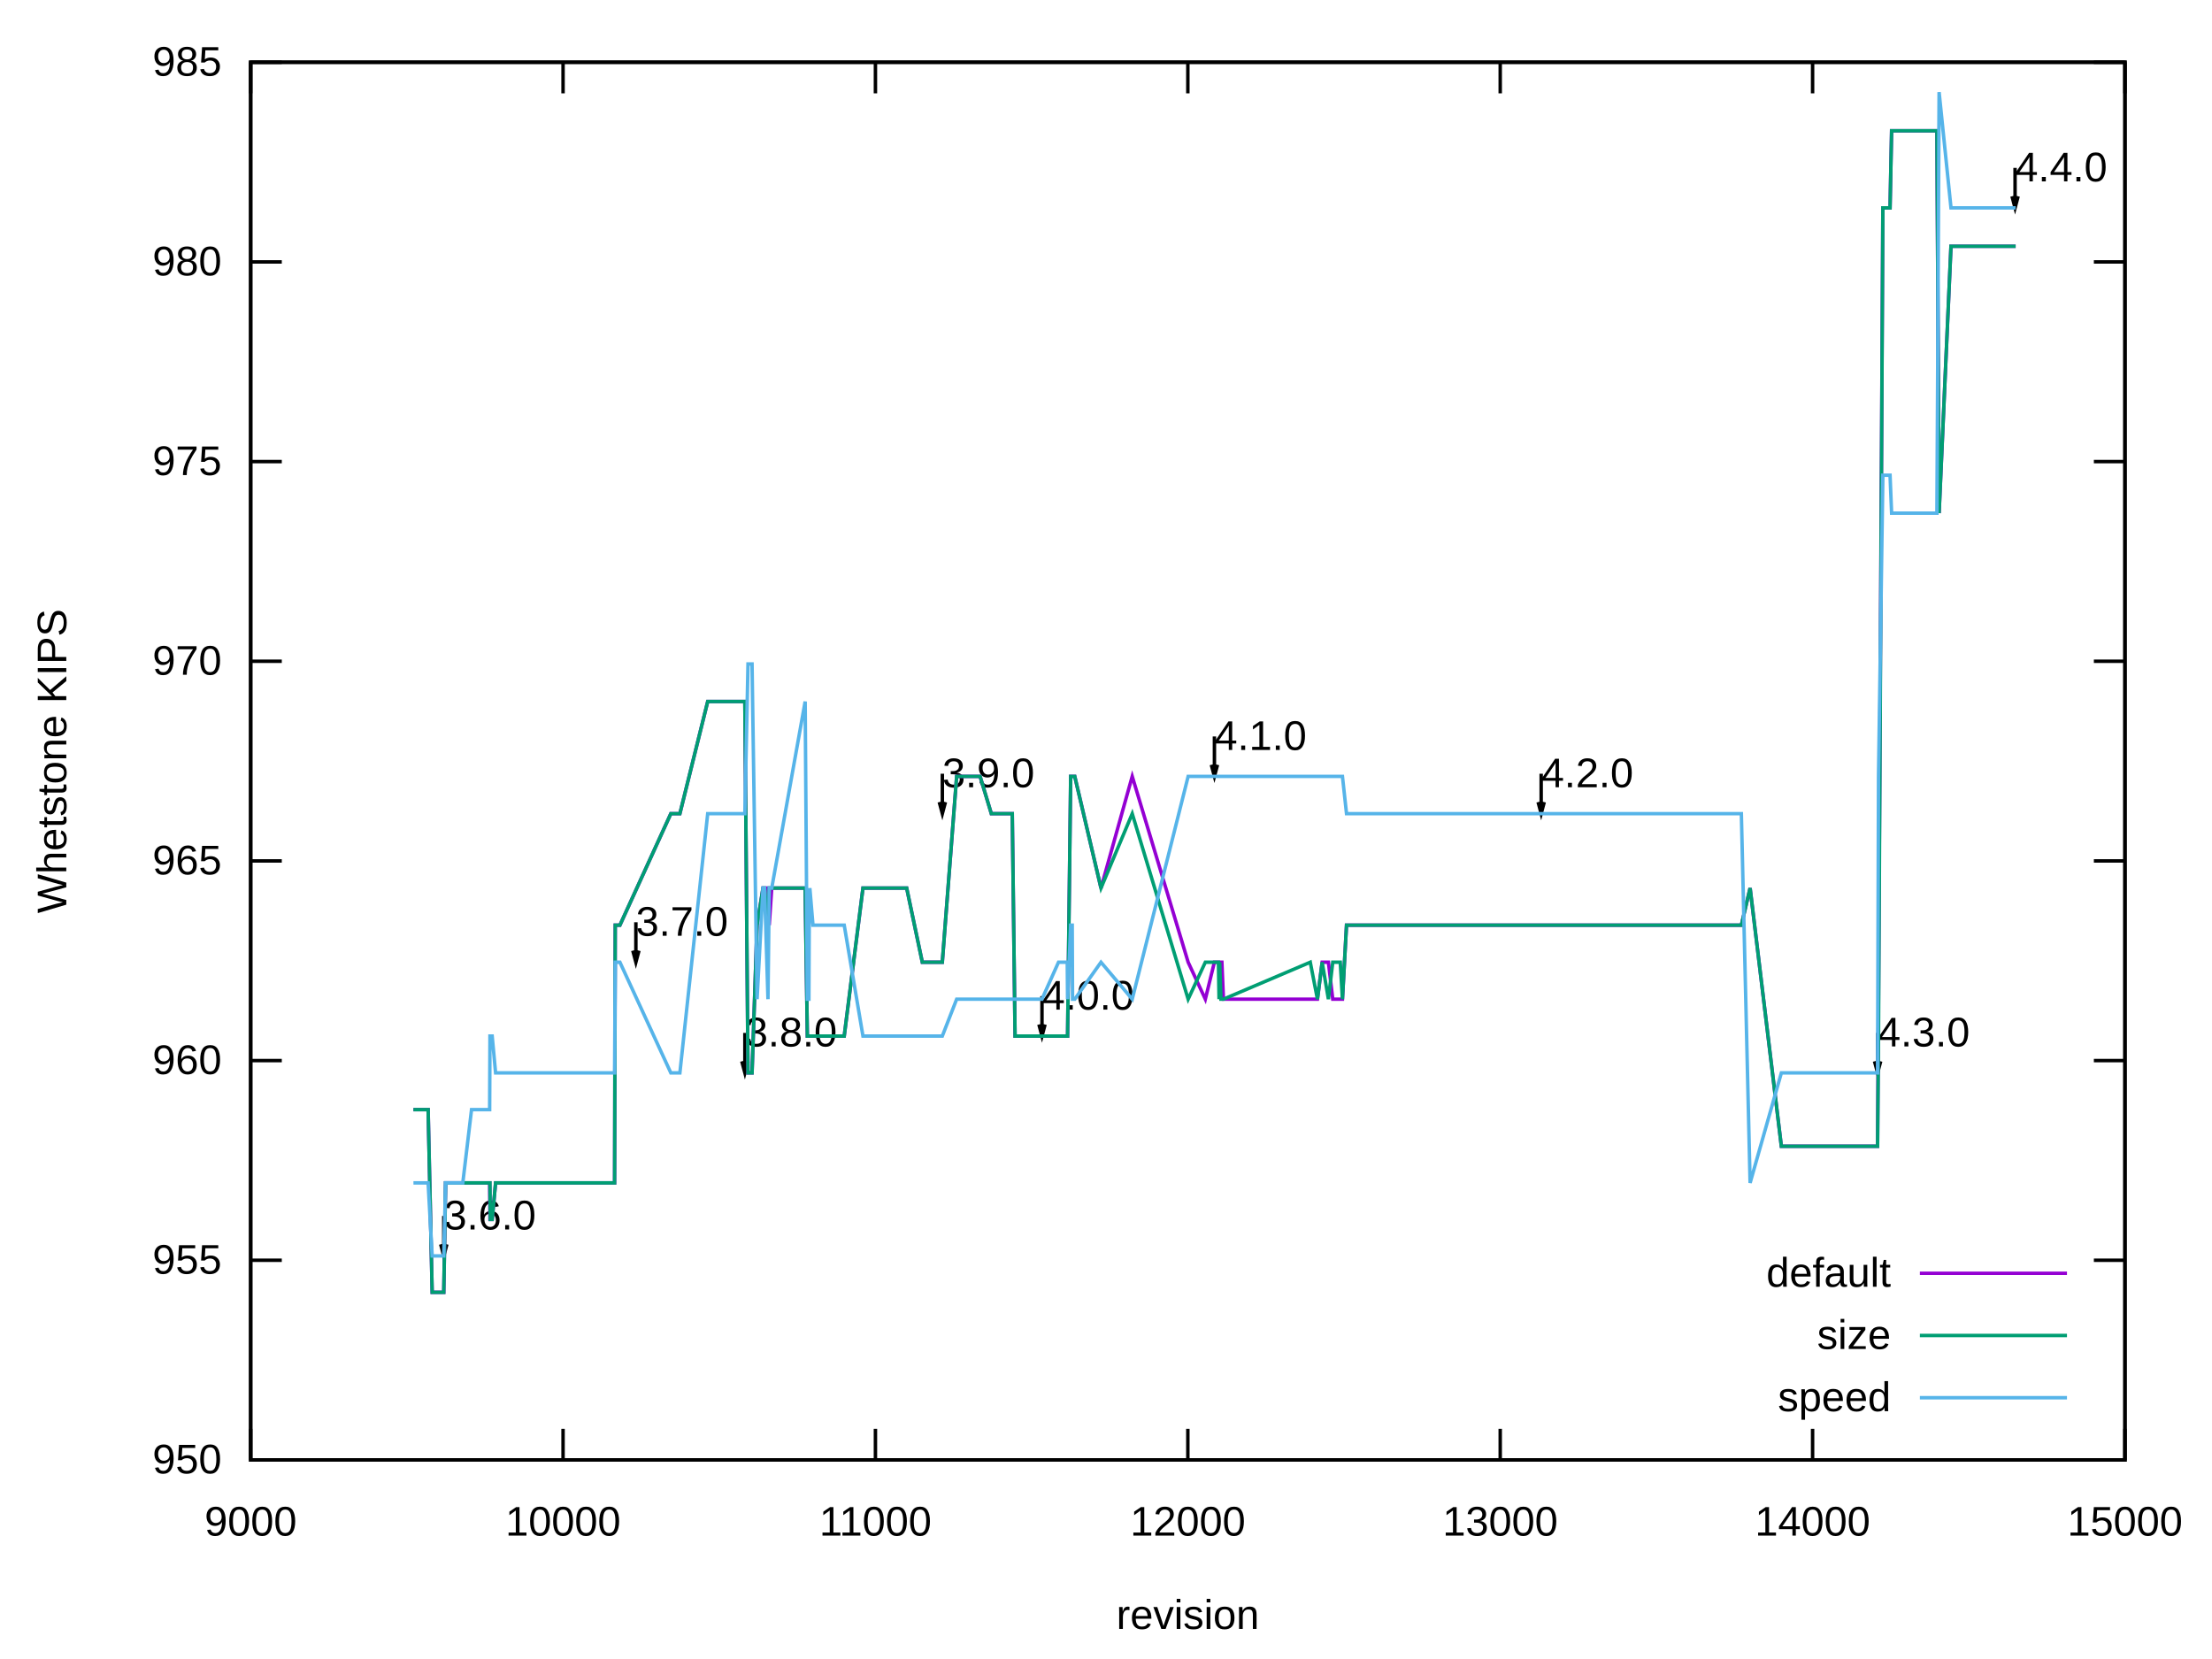
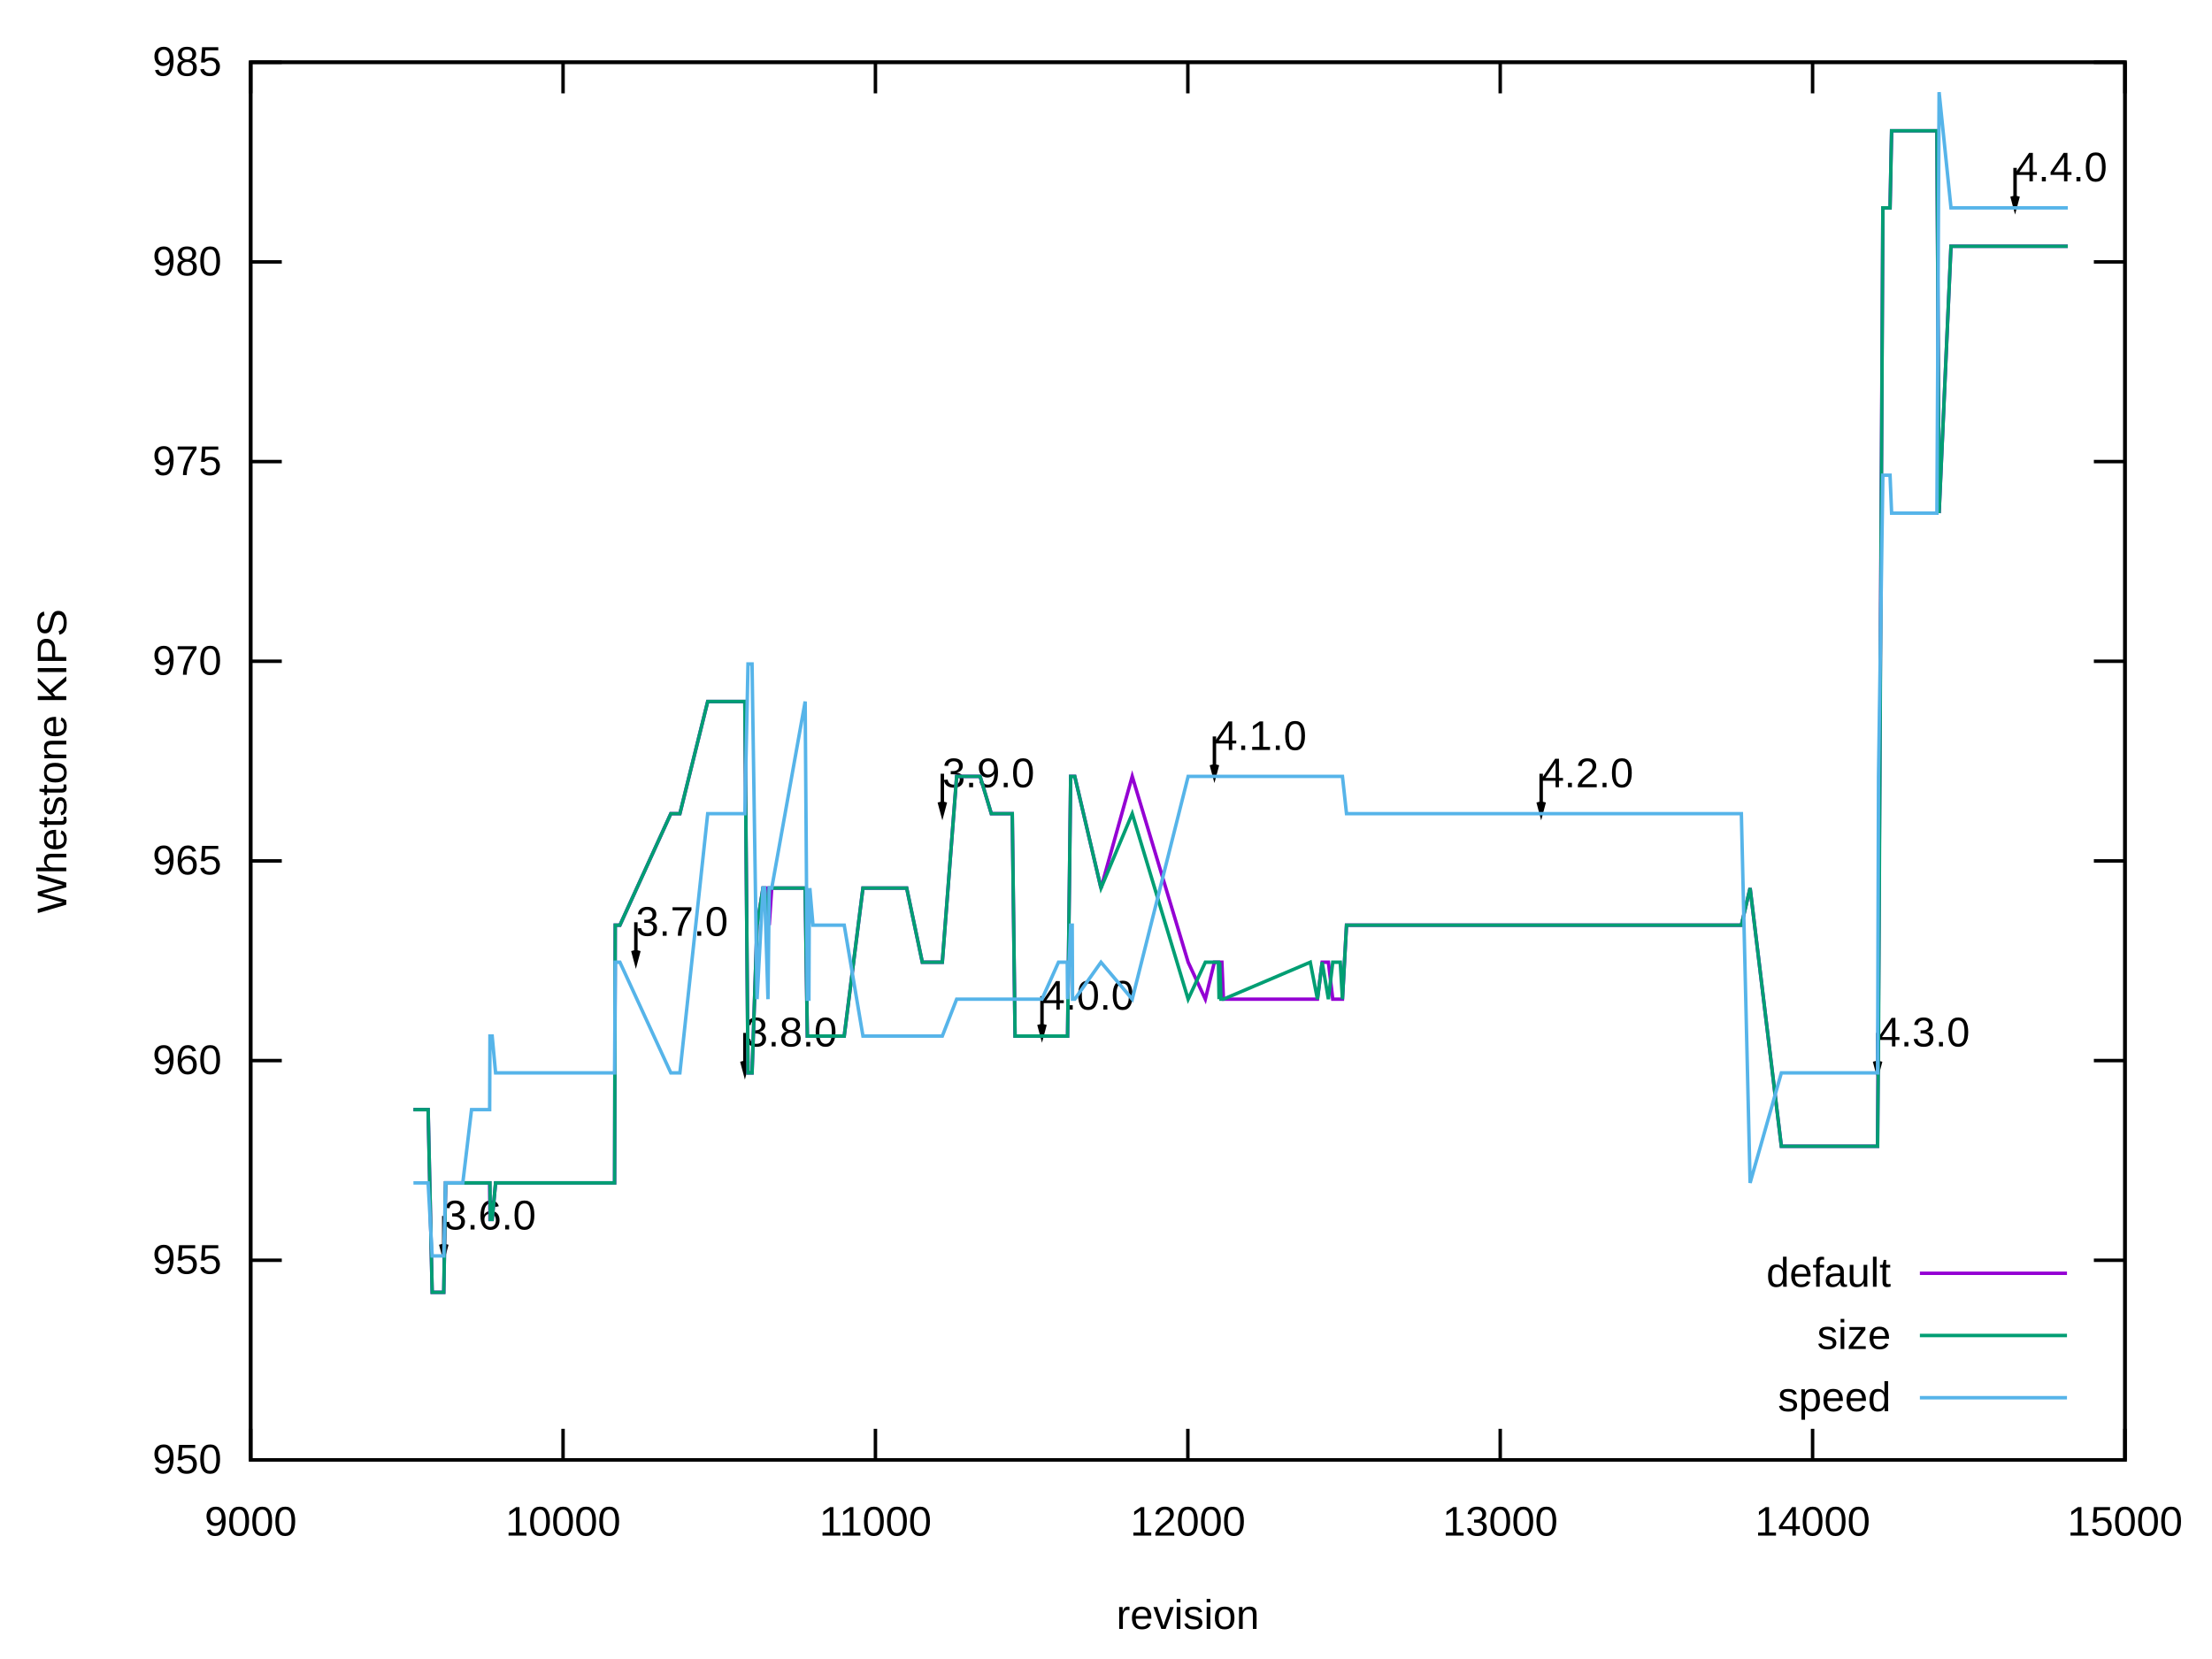
<svg xmlns="http://www.w3.org/2000/svg" xmlns:xlink="http://www.w3.org/1999/xlink" width="640" height="480" viewBox="0 0 640 480">
  <g id="gnuplot_canvas">
    <rect x="0" y="0" width="640" height="480" fill="none" />
    <defs>
      <circle id="gpDot" r="0.5" stroke-width="0.5" stroke="currentColor" />
      <path id="gpPt0" stroke-width="0.222" stroke="currentColor" d="M-1,0 h2 M0,-1 v2" />
      <path id="gpPt1" stroke-width="0.222" stroke="currentColor" d="M-1,-1 L1,1 M1,-1 L-1,1" />
      <path id="gpPt2" stroke-width="0.222" stroke="currentColor" d="M-1,0 L1,0 M0,-1 L0,1 M-1,-1 L1,1 M-1,1 L1,-1" />
      <rect id="gpPt3" stroke-width="0.222" stroke="currentColor" x="-1" y="-1" width="2" height="2" />
      <rect id="gpPt4" stroke-width="0.222" stroke="currentColor" fill="currentColor" x="-1" y="-1" width="2" height="2" />
      <circle id="gpPt5" stroke-width="0.222" stroke="currentColor" cx="0" cy="0" r="1" />
      <use xlink:href="#gpPt5" id="gpPt6" fill="currentColor" stroke="none" />
      <path id="gpPt7" stroke-width="0.222" stroke="currentColor" d="M0,-1.33 L-1.33,0.67 L1.33,0.67 z" />
      <use xlink:href="#gpPt7" id="gpPt8" fill="currentColor" stroke="none" />
      <use xlink:href="#gpPt7" id="gpPt9" stroke="currentColor" transform="rotate(180)" />
      <use xlink:href="#gpPt9" id="gpPt10" fill="currentColor" stroke="none" />
      <use xlink:href="#gpPt3" id="gpPt11" stroke="currentColor" transform="rotate(45)" />
      <use xlink:href="#gpPt11" id="gpPt12" fill="currentColor" stroke="none" />
      <path id="gpPt13" stroke-width="0.222" stroke="currentColor" d="M0,1.330 L1.265,0.411 L0.782,-1.067 L-0.782,-1.076 L-1.265,0.411 z" />
      <use xlink:href="#gpPt13" id="gpPt14" fill="currentColor" stroke="none" />
      <filter id="textbox" filterUnits="objectBoundingBox" x="0" y="0" height="1" width="1">
        <feFlood flood-color="white" flood-opacity="1" result="bgnd" />
        <feComposite in="SourceGraphic" in2="bgnd" operator="atop" />
      </filter>
      <filter id="greybox" filterUnits="objectBoundingBox" x="0" y="0" height="1" width="1">
        <feFlood flood-color="lightgrey" flood-opacity="1" result="grey" />
        <feComposite in="SourceGraphic" in2="grey" operator="atop" />
      </filter>
    </defs>
    <g fill="none" color="white" stroke="currentColor" stroke-width="1.00" stroke-linecap="butt" stroke-linejoin="miter">
</g>
    <g fill="none" color="black" stroke="currentColor" stroke-width="1.00" stroke-linecap="butt" stroke-linejoin="miter">
      <path stroke="black" d="M72.53,422.40 L81.53,422.40 M614.82,422.40 L605.82,422.40  " />
      <g transform="translate(64.14,426.30)" stroke="none" fill="black" font-family="Arial" font-size="12.00" text-anchor="end">
        <text>
          <tspan font-family="Arial"> 950</tspan>
        </text>
      </g>
    </g>
    <g fill="none" color="black" stroke="currentColor" stroke-width="1.00" stroke-linecap="butt" stroke-linejoin="miter">
      <path stroke="black" d="M72.53,364.63 L81.53,364.63 M614.82,364.63 L605.82,364.63  " />
      <g transform="translate(64.14,368.53)" stroke="none" fill="black" font-family="Arial" font-size="12.00" text-anchor="end">
        <text>
          <tspan font-family="Arial"> 955</tspan>
        </text>
      </g>
    </g>
    <g fill="none" color="black" stroke="currentColor" stroke-width="1.00" stroke-linecap="butt" stroke-linejoin="miter">
      <path stroke="black" d="M72.53,306.86 L81.53,306.86 M614.82,306.86 L605.82,306.86  " />
      <g transform="translate(64.14,310.76)" stroke="none" fill="black" font-family="Arial" font-size="12.00" text-anchor="end">
        <text>
          <tspan font-family="Arial"> 960</tspan>
        </text>
      </g>
    </g>
    <g fill="none" color="black" stroke="currentColor" stroke-width="1.00" stroke-linecap="butt" stroke-linejoin="miter">
      <path stroke="black" d="M72.53,249.09 L81.53,249.09 M614.82,249.09 L605.82,249.09  " />
      <g transform="translate(64.14,252.99)" stroke="none" fill="black" font-family="Arial" font-size="12.00" text-anchor="end">
        <text>
          <tspan font-family="Arial"> 965</tspan>
        </text>
      </g>
    </g>
    <g fill="none" color="black" stroke="currentColor" stroke-width="1.00" stroke-linecap="butt" stroke-linejoin="miter">
      <path stroke="black" d="M72.53,191.32 L81.53,191.32 M614.82,191.32 L605.82,191.32  " />
      <g transform="translate(64.14,195.22)" stroke="none" fill="black" font-family="Arial" font-size="12.00" text-anchor="end">
        <text>
          <tspan font-family="Arial"> 970</tspan>
        </text>
      </g>
    </g>
    <g fill="none" color="black" stroke="currentColor" stroke-width="1.00" stroke-linecap="butt" stroke-linejoin="miter">
      <path stroke="black" d="M72.53,133.55 L81.53,133.55 M614.82,133.55 L605.82,133.55  " />
      <g transform="translate(64.14,137.45)" stroke="none" fill="black" font-family="Arial" font-size="12.00" text-anchor="end">
        <text>
          <tspan font-family="Arial"> 975</tspan>
        </text>
      </g>
    </g>
    <g fill="none" color="black" stroke="currentColor" stroke-width="1.00" stroke-linecap="butt" stroke-linejoin="miter">
      <path stroke="black" d="M72.53,75.78 L81.53,75.78 M614.82,75.78 L605.82,75.78  " />
      <g transform="translate(64.14,79.68)" stroke="none" fill="black" font-family="Arial" font-size="12.00" text-anchor="end">
        <text>
          <tspan font-family="Arial"> 980</tspan>
        </text>
      </g>
    </g>
    <g fill="none" color="black" stroke="currentColor" stroke-width="1.00" stroke-linecap="butt" stroke-linejoin="miter">
      <path stroke="black" d="M72.53,18.01 L81.53,18.01 M614.82,18.01 L605.82,18.01  " />
      <g transform="translate(64.14,21.91)" stroke="none" fill="black" font-family="Arial" font-size="12.00" text-anchor="end">
        <text>
          <tspan font-family="Arial"> 985</tspan>
        </text>
      </g>
    </g>
    <g fill="none" color="black" stroke="currentColor" stroke-width="1.00" stroke-linecap="butt" stroke-linejoin="miter">
      <path stroke="black" d="M72.53,422.40 L72.53,413.40 M72.53,18.01 L72.53,27.01  " />
      <g transform="translate(72.53,444.30)" stroke="none" fill="black" font-family="Arial" font-size="12.00" text-anchor="middle">
        <text>
          <tspan font-family="Arial"> 9000</tspan>
        </text>
      </g>
    </g>
    <g fill="none" color="black" stroke="currentColor" stroke-width="1.00" stroke-linecap="butt" stroke-linejoin="miter">
      <path stroke="black" d="M162.91,422.40 L162.91,413.40 M162.91,18.01 L162.91,27.01  " />
      <g transform="translate(162.91,444.30)" stroke="none" fill="black" font-family="Arial" font-size="12.00" text-anchor="middle">
        <text>
          <tspan font-family="Arial"> 10000</tspan>
        </text>
      </g>
    </g>
    <g fill="none" color="black" stroke="currentColor" stroke-width="1.00" stroke-linecap="butt" stroke-linejoin="miter">
      <path stroke="black" d="M253.29,422.40 L253.29,413.40 M253.29,18.01 L253.29,27.01  " />
      <g transform="translate(253.29,444.30)" stroke="none" fill="black" font-family="Arial" font-size="12.00" text-anchor="middle">
        <text>
          <tspan font-family="Arial"> 11000</tspan>
        </text>
      </g>
    </g>
    <g fill="none" color="black" stroke="currentColor" stroke-width="1.00" stroke-linecap="butt" stroke-linejoin="miter">
      <path stroke="black" d="M343.68,422.40 L343.68,413.40 M343.68,18.01 L343.68,27.01  " />
      <g transform="translate(343.68,444.30)" stroke="none" fill="black" font-family="Arial" font-size="12.00" text-anchor="middle">
        <text>
          <tspan font-family="Arial"> 12000</tspan>
        </text>
      </g>
    </g>
    <g fill="none" color="black" stroke="currentColor" stroke-width="1.00" stroke-linecap="butt" stroke-linejoin="miter">
      <path stroke="black" d="M434.06,422.40 L434.06,413.40 M434.06,18.01 L434.06,27.01  " />
      <g transform="translate(434.06,444.30)" stroke="none" fill="black" font-family="Arial" font-size="12.00" text-anchor="middle">
        <text>
          <tspan font-family="Arial"> 13000</tspan>
        </text>
      </g>
    </g>
    <g fill="none" color="black" stroke="currentColor" stroke-width="1.00" stroke-linecap="butt" stroke-linejoin="miter">
      <path stroke="black" d="M524.44,422.40 L524.44,413.40 M524.44,18.01 L524.44,27.01  " />
      <g transform="translate(524.44,444.30)" stroke="none" fill="black" font-family="Arial" font-size="12.00" text-anchor="middle">
        <text>
          <tspan font-family="Arial"> 14000</tspan>
        </text>
      </g>
    </g>
    <g fill="none" color="black" stroke="currentColor" stroke-width="1.00" stroke-linecap="butt" stroke-linejoin="miter">
      <path stroke="black" d="M614.82,422.40 L614.82,413.40 M614.82,18.01 L614.82,27.01  " />
      <g transform="translate(614.82,444.30)" stroke="none" fill="black" font-family="Arial" font-size="12.00" text-anchor="middle">
        <text>
          <tspan font-family="Arial"> 15000</tspan>
        </text>
      </g>
    </g>
    <g fill="none" color="black" stroke="currentColor" stroke-width="1.00" stroke-linecap="butt" stroke-linejoin="miter">
</g>
    <g fill="none" color="black" stroke="currentColor" stroke-width="1.00" stroke-linecap="butt" stroke-linejoin="miter">
      <path stroke="black" d="M72.53,18.01 L72.53,422.40 L614.82,422.40 L614.82,18.01 L72.53,18.01 Z  " />
      <g transform="translate(128.39,355.72)" stroke="none" fill="black" font-family="Arial" font-size="12.00" text-anchor="start">
        <text>
          <tspan font-family="Arial">3.6.0</tspan>
        </text>
      </g>
      <g transform="translate(183.97,270.75)" stroke="none" fill="black" font-family="Arial" font-size="12.00" text-anchor="start">
        <text>
          <tspan font-family="Arial">3.7.0</tspan>
        </text>
      </g>
      <g transform="translate(215.51,302.76)" stroke="none" fill="black" font-family="Arial" font-size="12.00" text-anchor="start">
        <text>
          <tspan font-family="Arial">3.8.0</tspan>
        </text>
      </g>
      <g transform="translate(272.64,227.77)" stroke="none" fill="black" font-family="Arial" font-size="12.00" text-anchor="start">
        <text>
          <tspan font-family="Arial">3.9.0</tspan>
        </text>
      </g>
      <g transform="translate(301.47,292.11)" stroke="none" fill="black" font-family="Arial" font-size="12.00" text-anchor="start">
        <text>
          <tspan font-family="Arial">4.0.0</tspan>
        </text>
      </g>
      <g transform="translate(351.36,216.98)" stroke="none" fill="black" font-family="Arial" font-size="12.00" text-anchor="start">
        <text>
          <tspan font-family="Arial">4.1.0</tspan>
        </text>
      </g>
      <g transform="translate(445.90,227.77)" stroke="none" fill="black" font-family="Arial" font-size="12.00" text-anchor="start">
        <text>
          <tspan font-family="Arial">4.2.0</tspan>
        </text>
      </g>
      <g transform="translate(543.24,302.76)" stroke="none" fill="black" font-family="Arial" font-size="12.00" text-anchor="start">
        <text>
          <tspan font-family="Arial">4.3.0</tspan>
        </text>
      </g>
      <g transform="translate(583.01,52.48)" stroke="none" fill="black" font-family="Arial" font-size="12.00" text-anchor="start">
        <text>
          <tspan font-family="Arial">4.4.0</tspan>
        </text>
      </g>
-       <path stroke="black" d="M127.51,360.02 L128.40,363.36 L129.29,360.02 M128.40,351.81 L128.40,363.36 M183.09,275.05 L183.98,278.39 L184.87,275.05   M183.98,266.84 L183.98,278.39 M214.63,307.07 L215.52,310.41 L216.41,307.07 M215.52,298.85 L215.52,310.41 M271.76,232.07   L272.65,235.41 L273.54,232.07 M272.65,223.86 L272.65,235.41 M300.59,296.42 L301.48,299.76 L302.37,296.42 M301.48,288.20   L301.48,299.76 M350.48,221.28 L351.37,224.62 L352.26,221.28 M351.37,213.07 L351.37,224.62 M445.02,232.07 L445.91,235.41   L446.80,232.07 M445.91,223.86 L445.91,235.41 M542.36,307.07 L543.25,310.41 L544.14,307.07 M543.25,298.85 L543.25,310.41   M582.13,56.79 L583.02,60.13 L583.91,56.79 M583.02,48.57 L583.02,60.13  " />
-     </g>
-     <g fill="none" color="black" stroke="currentColor" stroke-width="1.00" stroke-linecap="butt" stroke-linejoin="miter">
-       <g transform="translate(19.18,220.21) rotate(270)" stroke="none" fill="black" font-family="Arial" font-size="12.00" text-anchor="middle">
-         <text>
-           <tspan font-family="Arial">Whetstone KIPS</tspan>
-         </text>
-       </g>
-     </g>
-     <g fill="none" color="black" stroke="currentColor" stroke-width="1.00" stroke-linecap="butt" stroke-linejoin="miter">
-       <g transform="translate(343.67,471.30)" stroke="none" fill="black" font-family="Arial" font-size="12.00" text-anchor="middle">
-         <text>
-           <tspan font-family="Arial">revision</tspan>
-         </text>
-       </g>
+     </g>
+     <g fill="none" color="black" stroke="currentColor" stroke-width="1.00" stroke-linecap="butt" stroke-linejoin="miter">
+       <path stroke="black" d="M127.51,360.02 L128.40,363.36 L129.29,360.02 M128.40,351.81 L128.40,363.36  " />
+     </g>
+     <g fill="none" color="black" stroke="currentColor" stroke-width="1.00" stroke-linecap="butt" stroke-linejoin="miter">
+       <path stroke="black" d="M183.09,275.05 L183.98,278.39 L184.87,275.05 M183.98,266.84 L183.98,278.39  " />
+     </g>
+     <g fill="none" color="black" stroke="currentColor" stroke-width="1.00" stroke-linecap="butt" stroke-linejoin="miter">
+       <path stroke="black" d="M214.63,307.07 L215.52,310.41 L216.41,307.07 M215.52,298.85 L215.52,310.41  " />
+     </g>
+     <g fill="none" color="black" stroke="currentColor" stroke-width="1.00" stroke-linecap="butt" stroke-linejoin="miter">
+       <path stroke="black" d="M271.76,232.07 L272.65,235.41 L273.54,232.07 M272.65,223.86 L272.65,235.41  " />
+     </g>
+     <g fill="none" color="black" stroke="currentColor" stroke-width="1.00" stroke-linecap="butt" stroke-linejoin="miter">
+       <path stroke="black" d="M300.59,296.42 L301.48,299.76 L302.37,296.42 M301.48,288.20 L301.48,299.76  " />
+     </g>
+     <g fill="none" color="black" stroke="currentColor" stroke-width="1.00" stroke-linecap="butt" stroke-linejoin="miter">
+       <path stroke="black" d="M350.48,221.28 L351.37,224.62 L352.26,221.28 M351.37,213.07 L351.37,224.62  " />
+     </g>
+     <g fill="none" color="black" stroke="currentColor" stroke-width="1.00" stroke-linecap="butt" stroke-linejoin="miter">
+       <path stroke="black" d="M445.02,232.07 L445.91,235.41 L446.80,232.07 M445.91,223.86 L445.91,235.41  " />
+     </g>
+     <g fill="none" color="black" stroke="currentColor" stroke-width="1.00" stroke-linecap="butt" stroke-linejoin="miter">
+       <path stroke="black" d="M542.36,307.07 L543.25,310.41 L544.14,307.07 M543.25,298.85 L543.25,310.41  " />
+     </g>
+     <g fill="none" color="black" stroke="currentColor" stroke-width="1.00" stroke-linecap="butt" stroke-linejoin="miter">
+       <path stroke="black" d="M582.13,56.79 L583.02,60.13 L583.91,56.79 M583.02,48.57 L583.02,60.13  " />
    </g>
    <g fill="none" color="black" stroke="currentColor" stroke-width="1.00" stroke-linecap="butt" stroke-linejoin="miter">
</g>
    <g id="gnuplot_plot_1">
      <g fill="none" color="black" stroke="currentColor" stroke-width="1.00" stroke-linecap="butt" stroke-linejoin="miter">
        <g transform="translate(547.09,372.30)" stroke="none" fill="black" font-family="Arial" font-size="12.00" text-anchor="end">
          <text>
            <tspan font-family="Arial">default</tspan>
          </text>
        </g>
      </g>
      <g fill="none" color="black" stroke="currentColor" stroke-width="1.00" stroke-linecap="butt" stroke-linejoin="miter">
-         <path stroke="rgb(148,   0, 211)" d="M555.48,368.40 L598.04,368.40 M119.62,321.05 L121.34,321.05 L122.24,321.05 L123.87,321.05 L125.04,373.90 L125.76,373.90   L126.40,373.90 L126.85,373.90 L126.94,373.90 L127.03,373.90 L127.12,373.90 L128.39,373.90 L128.93,342.25 L129.65,342.25   L129.92,342.25 L130.01,342.25 L130.10,342.25 L130.19,342.25 L130.37,342.25 L130.83,342.25 L130.92,342.25 L131.19,342.25   L131.37,342.25 L131.55,342.25 L131.64,342.25 L132.09,342.25 L132.36,342.25 L132.54,342.25 L132.63,342.25 L132.72,342.25   L133.90,342.25 L136.43,342.25 L138.51,342.25 L139.41,342.25 L140.05,342.25 L140.41,342.25 L141.31,342.25 L141.58,342.25   L141.67,342.25 L141.76,352.82 L141.85,352.82 L142.40,352.82 L143.39,342.25 L143.93,342.25 L144.02,342.25 L144.20,342.25   L144.56,342.25 L145.11,342.25 L145.47,342.25 L145.56,342.25 L146.19,342.25 L146.46,342.25 L146.55,342.25 L146.64,342.25   L147.55,342.25 L147.73,342.25 L148.09,342.25 L151.98,342.25 L158.30,342.25 L158.66,342.25 L158.84,342.25 L158.93,342.25   L159.39,342.25 L177.64,342.25 L177.82,342.25 L178.01,267.68 L178.64,267.68 L179.27,267.68 L179.36,267.68 L194.09,235.42   L194.45,235.42 L194.55,235.42 L195.99,235.42 L196.08,235.42 L196.71,235.42 L204.76,202.97 L207.65,202.97 L209.01,202.97   L211.72,202.97 L213.34,202.97 L215.51,202.97 L216.42,310.42 L217.23,310.42 L217.59,310.42 L219.04,267.68 L220.76,256.95   L221.21,256.95 L222.20,256.95 L222.56,267.68 L223.29,256.95 L232.96,256.95 L233.59,299.77 L233.95,299.77 L234.04,299.77   L234.13,299.77 L234.31,299.77 L235.22,299.77 L244.26,299.77 L249.68,256.95 L250.94,256.95 L261.16,256.95 L262.33,256.95   L266.85,278.40 L272.64,278.40 L276.79,224.63 L283.12,224.63 L283.57,224.63 L286.82,235.42 L292.61,235.42 L292.88,235.42   L293.69,299.77 L299.12,299.77 L299.30,299.77 L301.47,299.77 L306.26,299.77 L308.79,299.77 L308.88,299.77 L309.78,224.63   L310.23,224.63 L310.32,224.63 L310.87,224.63 L310.96,224.63 L318.55,256.95 L327.59,224.63 L343.77,278.40 L348.74,289.09   L351.36,278.40 L352.53,278.40 L352.71,278.40 L352.89,278.40 L353.26,278.40 L353.53,278.40 L353.98,289.09 L379.10,289.09   L381.18,289.09 L382.54,278.40 L384.35,278.40 L385.61,289.09 L387.78,289.09 L388.41,289.09 L389.59,267.68 L401.70,267.68   L404.50,267.68 L405.95,267.68 L406.22,267.68 L411.10,267.68 L414.53,267.68 L415.53,267.68 L418.42,267.68 L421.58,267.68   L422.76,267.68 L424.21,267.68 L425.02,267.68 L431.25,267.68 L445.90,267.68 L452.13,267.68 L461.17,267.68 L478.80,267.68   L496.33,267.68 L497.23,267.68 L498.14,267.68 L501.66,267.68 L503.83,267.68 L506.36,256.95 L515.40,331.65 L524.44,331.65   L541.07,331.65 L543.24,331.65 L543.51,289.09 L544.77,60.14 L545.68,60.14 L545.95,60.14 L546.67,60.14 L546.85,60.14   L547.30,37.84 L551.55,37.84 L555.71,37.84 L557.88,37.84 L560.41,37.84 L561.04,148.47 L564.48,71.25 L567.10,71.25   L570.53,71.25 L572.16,71.25 L583.01,71.25 L583.19,71.25  " />
+         <path stroke="rgb(148,   0, 211)" d="M555.48,368.40 L598.04,368.40 M119.62,321.05 L121.34,321.05 L122.24,321.05 L123.87,321.05 L125.04,373.90 L125.76,373.90   L126.40,373.90 L126.85,373.90 L126.94,373.90 L127.03,373.90 L127.12,373.90 L128.39,373.90 L128.93,342.25 L129.65,342.25   L129.92,342.25 L130.01,342.25 L130.10,342.25 L130.19,342.25 L130.37,342.25 L130.83,342.25 L130.92,342.25 L131.19,342.25   L131.37,342.25 L131.55,342.25 L131.64,342.25 L132.09,342.25 L132.36,342.25 L132.54,342.25 L132.63,342.25 L132.72,342.25   L133.90,342.25 L136.43,342.25 L138.51,342.25 L139.41,342.25 L140.05,342.25 L140.41,342.25 L141.31,342.25 L141.58,342.25   L141.67,342.25 L141.76,352.82 L141.85,352.82 L142.40,352.82 L143.39,342.25 L143.93,342.25 L144.02,342.25 L144.20,342.25   L144.56,342.25 L145.11,342.25 L145.47,342.25 L145.56,342.25 L146.19,342.25 L146.46,342.25 L146.55,342.25 L146.64,342.25   L147.55,342.25 L147.73,342.25 L148.09,342.25 L151.98,342.25 L158.30,342.25 L158.66,342.25 L158.84,342.25 L158.93,342.25   L159.39,342.25 L177.64,342.25 L177.82,342.25 L178.01,267.68 L178.64,267.68 L179.27,267.68 L179.36,267.68 L194.09,235.42   L194.45,235.42 L194.55,235.42 L195.99,235.42 L196.08,235.42 L196.71,235.42 L204.76,202.97 L207.65,202.97 L209.01,202.97   L211.72,202.97 L213.34,202.97 L215.51,202.97 L216.42,310.42 L217.23,310.42 L217.59,310.42 L219.04,267.68 L220.76,256.95   L221.21,256.95 L222.20,256.95 L222.56,267.68 L223.29,256.95 L232.96,256.95 L233.59,299.77 L233.95,299.77 L234.04,299.77   L234.13,299.77 L234.31,299.77 L235.22,299.77 L244.26,299.77 L249.68,256.95 L250.94,256.95 L261.16,256.95 L262.33,256.95   L266.85,278.40 L272.64,278.40 L276.79,224.63 L283.12,224.63 L283.57,224.63 L286.82,235.42 L292.61,235.42 L292.88,235.42   L293.69,299.77 L299.12,299.77 L299.30,299.77 L301.47,299.77 L306.26,299.77 L308.79,299.77 L308.88,299.77 L309.78,224.63   L310.23,224.63 L310.32,224.63 L310.87,224.63 L310.96,224.63 L318.55,256.95 L327.59,224.63 L343.77,278.40 L348.74,289.09   L351.36,278.40 L352.53,278.40 L352.71,278.40 L352.89,278.40 L353.26,278.40 L353.53,278.40 L353.98,289.09 L379.10,289.09   L381.18,289.09 L382.54,278.40 L384.35,278.40 L385.61,289.09 L387.78,289.09 L388.41,289.09 L389.59,267.68 L401.70,267.68   L404.50,267.68 L405.95,267.68 L406.22,267.68 L411.10,267.68 L414.53,267.68 L415.53,267.68 L418.42,267.68 L421.58,267.68   L422.76,267.68 L424.21,267.68 L425.02,267.68 L431.25,267.68 L445.90,267.68 L452.13,267.68 L461.17,267.68 L478.80,267.68   L496.33,267.68 L497.23,267.68 L498.14,267.68 L501.66,267.68 L503.83,267.68 L506.36,256.95 L515.40,331.65 L524.44,331.65   L541.07,331.65 L543.24,331.65 L543.51,289.09 L544.77,60.14 L545.68,60.14 L545.95,60.14 L546.67,60.14 L546.85,60.14   L547.30,37.84 L551.55,37.84 L555.71,37.84 L557.88,37.84 L560.41,37.84 L561.04,148.47 L564.48,71.25 L567.10,71.25   L570.53,71.25 L572.16,71.25 L583.01,71.25 L583.19,71.25 L588.61,71.25 L591.14,71.25 L598.28,71.25  " />
      </g>
    </g>
    <g id="gnuplot_plot_2">
      <g fill="none" color="black" stroke="currentColor" stroke-width="1.00" stroke-linecap="butt" stroke-linejoin="miter">
        <g transform="translate(547.09,390.30)" stroke="none" fill="black" font-family="Arial" font-size="12.00" text-anchor="end">
          <text>
            <tspan font-family="Arial">size</tspan>
          </text>
        </g>
      </g>
      <g fill="none" color="black" stroke="currentColor" stroke-width="1.00" stroke-linecap="butt" stroke-linejoin="miter">
-         <path stroke="rgb(  0, 158, 115)" d="M555.48,386.40 L598.04,386.40 M119.62,321.05 L121.34,321.05 L122.24,321.05 L123.87,321.05 L125.04,373.90 L125.76,373.90   L126.40,373.90 L126.85,373.90 L126.94,373.90 L127.03,373.90 L127.12,373.90 L128.39,373.90 L128.93,342.25 L129.65,342.25   L129.92,342.25 L130.01,342.25 L130.10,342.25 L130.19,342.25 L130.37,342.25 L130.83,342.25 L130.92,342.25 L131.19,342.25   L131.37,342.25 L131.55,342.25 L131.64,342.25 L132.09,342.25 L132.36,342.25 L132.54,342.25 L132.63,342.25 L132.72,342.25   L133.90,342.25 L136.43,342.25 L138.51,342.25 L139.41,342.25 L140.05,342.25 L140.41,342.25 L141.31,342.25 L141.58,342.25   L141.67,342.25 L141.76,342.25 L141.85,352.82 L142.40,352.82 L143.39,342.25 L143.93,342.25 L144.02,342.25 L144.20,342.25   L144.56,342.25 L145.11,342.25 L145.47,342.25 L145.56,342.25 L146.19,342.25 L146.46,342.25 L146.55,342.25 L146.64,342.25   L147.55,342.25 L147.73,342.25 L148.09,342.25 L151.98,342.25 L158.30,342.25 L158.66,342.25 L158.84,342.25 L158.93,342.25   L159.39,342.25 L177.64,342.25 L177.82,342.25 L178.01,267.68 L178.64,267.68 L179.27,267.68 L179.36,267.68 L194.09,235.42   L194.45,235.42 L194.55,235.42 L195.99,235.42 L196.08,235.42 L196.71,235.42 L204.76,202.97 L207.65,202.97 L209.01,202.97   L211.72,202.97 L213.34,202.97 L215.51,202.97 L216.42,310.42 L217.23,310.42 L217.59,310.42 L219.04,267.68 L220.76,256.95   L221.21,256.95 L222.20,267.68 L222.56,256.95 L223.29,256.95 L232.96,256.95 L233.59,299.77 L233.95,299.77 L234.04,299.77   L234.13,299.77 L234.31,299.77 L235.22,299.77 L244.26,299.77 L249.68,256.95 L250.94,256.95 L261.16,256.95 L262.33,256.95   L266.85,278.40 L272.64,278.40 L276.79,224.63 L283.12,224.63 L283.57,224.63 L286.82,235.42 L292.61,235.42 L292.88,235.42   L293.69,299.77 L299.12,299.77 L299.30,299.77 L301.47,299.77 L306.26,299.77 L308.79,299.77 L308.88,299.77 L309.78,224.63   L310.23,224.63 L310.32,224.63 L310.87,224.63 L310.96,224.63 L318.55,256.95 L327.59,235.42 L343.77,289.09 L348.74,278.40   L351.36,278.40 L352.53,278.40 L352.71,289.09 L352.89,278.40 L353.26,289.09 L353.53,289.09 L353.98,289.09 L379.10,278.40   L381.18,289.09 L382.54,278.40 L384.35,289.09 L385.61,278.40 L387.78,278.40 L388.41,289.09 L389.59,267.68 L401.70,267.68   L404.50,267.68 L405.95,267.68 L406.22,267.68 L411.10,267.68 L414.53,267.68 L415.53,267.68 L418.42,267.68 L421.58,267.68   L422.76,267.68 L424.21,267.68 L425.02,267.68 L431.25,267.68 L445.90,267.68 L452.13,267.68 L461.17,267.68 L478.80,267.68   L496.33,267.68 L497.23,267.68 L498.14,267.68 L501.66,267.68 L503.83,267.68 L506.36,256.95 L515.40,331.65 L524.44,331.65   L541.07,331.65 L543.24,331.65 L543.51,299.77 L544.77,60.14 L545.68,60.14 L545.95,60.14 L546.67,60.14 L546.85,60.14   L547.30,37.84 L551.55,37.84 L555.71,37.84 L557.88,37.84 L560.41,37.84 L561.04,148.47 L564.48,71.25 L567.10,71.25   L570.53,71.25 L572.16,71.25 L583.01,71.25 L583.19,71.25  " />
+         <path stroke="rgb(  0, 158, 115)" d="M555.48,386.40 L598.04,386.40 M119.62,321.05 L121.34,321.05 L122.24,321.05 L123.87,321.05 L125.04,373.90 L125.76,373.90   L126.40,373.90 L126.85,373.90 L126.94,373.90 L127.03,373.90 L127.12,373.90 L128.39,373.90 L128.93,342.25 L129.65,342.25   L129.92,342.25 L130.01,342.25 L130.10,342.25 L130.19,342.25 L130.37,342.25 L130.83,342.25 L130.92,342.25 L131.19,342.25   L131.37,342.25 L131.55,342.25 L131.64,342.25 L132.09,342.25 L132.36,342.25 L132.54,342.25 L132.63,342.25 L132.72,342.25   L133.90,342.25 L136.43,342.25 L138.51,342.25 L139.41,342.25 L140.05,342.25 L140.41,342.25 L141.31,342.25 L141.58,342.25   L141.67,342.25 L141.76,342.25 L141.85,352.82 L142.40,352.82 L143.39,342.25 L143.93,342.25 L144.02,342.25 L144.20,342.25   L144.56,342.25 L145.11,342.25 L145.47,342.25 L145.56,342.25 L146.19,342.25 L146.46,342.25 L146.55,342.25 L146.64,342.25   L147.55,342.25 L147.73,342.25 L148.09,342.25 L151.98,342.25 L158.30,342.25 L158.66,342.25 L158.84,342.25 L158.93,342.25   L159.39,342.25 L177.64,342.25 L177.82,342.25 L178.01,267.68 L178.64,267.68 L179.27,267.68 L179.36,267.68 L194.09,235.42   L194.45,235.42 L194.55,235.42 L195.99,235.42 L196.08,235.42 L196.71,235.42 L204.76,202.97 L207.65,202.97 L209.01,202.97   L211.72,202.97 L213.34,202.97 L215.51,202.97 L216.42,310.42 L217.23,310.42 L217.59,310.42 L219.04,267.68 L220.76,256.95   L221.21,256.95 L222.20,267.68 L222.56,256.95 L223.29,256.95 L232.96,256.95 L233.59,299.77 L233.95,299.77 L234.04,299.77   L234.13,299.77 L234.31,299.77 L235.22,299.77 L244.26,299.77 L249.68,256.95 L250.94,256.95 L261.16,256.95 L262.33,256.95   L266.85,278.40 L272.64,278.40 L276.79,224.63 L283.12,224.63 L283.57,224.63 L286.82,235.42 L292.61,235.42 L292.88,235.42   L293.69,299.77 L299.12,299.77 L299.30,299.77 L301.47,299.77 L306.26,299.77 L308.79,299.77 L308.88,299.77 L309.78,224.63   L310.23,224.63 L310.32,224.63 L310.87,224.63 L310.96,224.63 L318.55,256.95 L327.59,235.42 L343.77,289.09 L348.74,278.40   L351.36,278.40 L352.53,278.40 L352.71,289.09 L352.89,278.40 L353.26,289.09 L353.53,289.09 L353.98,289.09 L379.10,278.40   L381.18,289.09 L382.54,278.40 L384.35,289.09 L385.61,278.40 L387.78,278.40 L388.41,289.09 L389.59,267.68 L401.70,267.68   L404.50,267.68 L405.95,267.68 L406.22,267.68 L411.10,267.68 L414.53,267.68 L415.53,267.68 L418.42,267.68 L421.58,267.68   L422.76,267.68 L424.21,267.68 L425.02,267.68 L431.25,267.68 L445.90,267.68 L452.13,267.68 L461.17,267.68 L478.80,267.68   L496.33,267.68 L497.23,267.68 L498.14,267.68 L501.66,267.68 L503.83,267.68 L506.36,256.95 L515.40,331.65 L524.44,331.65   L541.07,331.65 L543.24,331.65 L543.51,299.77 L544.77,60.14 L545.68,60.14 L545.95,60.14 L546.67,60.14 L546.85,60.14   L547.30,37.84 L551.55,37.84 L555.71,37.84 L557.88,37.84 L560.41,37.84 L561.04,148.47 L564.48,71.25 L567.10,71.25   L570.53,71.25 L572.16,71.25 L583.01,71.25 L583.19,71.25 L588.61,71.25 L591.14,71.25 L598.28,71.25  " />
      </g>
    </g>
    <g id="gnuplot_plot_3">
      <g fill="none" color="black" stroke="currentColor" stroke-width="1.00" stroke-linecap="butt" stroke-linejoin="miter">
        <g transform="translate(547.09,408.30)" stroke="none" fill="black" font-family="Arial" font-size="12.00" text-anchor="end">
          <text>
            <tspan font-family="Arial">speed</tspan>
          </text>
        </g>
      </g>
      <g fill="none" color="black" stroke="currentColor" stroke-width="1.00" stroke-linecap="butt" stroke-linejoin="miter">
-         <path stroke="rgb( 86, 180, 233)" d="M555.48,404.40 L598.04,404.40 M119.62,342.25 L121.34,342.25 L122.24,342.25 L123.87,342.25 L125.04,363.37 L125.76,363.37   L126.40,363.37 L126.85,363.37 L126.94,363.37 L127.03,363.37 L127.12,363.37 L128.39,363.37 L128.93,342.25 L129.65,342.25   L129.92,342.25 L130.01,342.25 L130.10,342.25 L130.19,342.25 L130.37,342.25 L130.83,342.25 L130.92,342.25 L131.19,342.25   L131.37,342.25 L131.55,342.25 L131.64,342.25 L132.09,342.25 L132.36,342.25 L132.54,342.25 L132.63,342.25 L132.72,342.25   L133.90,342.25 L136.43,321.05 L138.51,321.05 L139.41,321.05 L140.05,321.05 L140.41,321.05 L141.31,321.05 L141.58,321.05   L141.67,321.05 L141.76,299.77 L141.85,299.77 L142.40,299.77 L143.39,310.42 L143.93,310.42 L144.02,310.42 L144.20,310.42   L144.56,310.42 L145.11,310.42 L145.47,310.42 L145.56,310.42 L146.19,310.42 L146.46,310.42 L146.55,310.42 L146.64,310.42   L147.55,310.42 L147.73,310.42 L148.09,310.42 L151.98,310.42 L158.30,310.42 L158.66,310.42 L158.84,310.42 L158.93,310.42   L159.39,310.42 L177.64,310.42 L177.82,310.42 L178.01,278.40 L178.64,278.40 L179.27,278.40 L179.36,278.40 L194.09,310.42   L194.45,310.42 L194.55,310.42 L195.99,310.42 L196.08,310.42 L196.71,310.42 L204.76,235.42 L207.65,235.42 L209.01,235.42   L211.72,235.42 L213.34,235.42 L215.51,235.42 L216.42,192.11 L217.23,192.11 L217.59,192.11 L219.04,289.09 L220.76,256.95   L221.21,256.95 L222.20,289.09 L222.56,256.95 L223.29,256.95 L232.96,202.97 L233.59,289.09 L233.95,289.09 L234.04,289.09   L234.13,267.68 L234.31,256.95 L235.22,267.68 L244.26,267.68 L249.68,299.77 L250.94,299.77 L261.16,299.77 L262.33,299.77   L266.85,299.77 L272.64,299.77 L276.79,289.09 L283.12,289.09 L283.57,289.09 L286.82,289.09 L292.61,289.09 L292.88,289.09   L293.69,289.09 L299.12,289.09 L299.30,289.09 L301.47,289.09 L306.26,278.40 L308.79,278.40 L308.88,289.09 L309.78,267.68   L310.23,267.68 L310.32,289.09 L310.87,289.09 L310.96,289.09 L318.55,278.40 L327.59,289.09 L343.77,224.63 L348.74,224.63   L351.36,224.63 L352.53,224.63 L352.71,224.63 L352.89,224.63 L353.26,224.63 L353.53,224.63 L353.98,224.63 L379.10,224.63   L381.18,224.63 L382.54,224.63 L384.35,224.63 L385.61,224.63 L387.78,224.63 L388.41,224.63 L389.59,235.42 L401.70,235.42   L404.50,235.42 L405.95,235.42 L406.22,235.42 L411.10,235.42 L414.53,235.42 L415.53,235.42 L418.42,235.42 L421.58,235.42   L422.76,235.42 L424.21,235.42 L425.02,235.42 L431.25,235.42 L445.90,235.42 L452.13,235.42 L461.17,235.42 L478.80,235.42   L496.33,235.42 L497.23,235.42 L498.14,235.42 L501.66,235.42 L503.83,235.42 L506.36,342.25 L515.40,310.42 L524.44,310.42   L541.07,310.42 L543.24,310.42 L543.51,224.63 L544.77,137.50 L545.68,137.50 L545.95,137.50 L546.67,137.50 L546.85,137.50   L547.30,148.47 L551.55,148.47 L555.71,148.47 L557.88,148.47 L560.41,148.47 L561.04,26.66 L564.48,60.14 L567.10,60.14   L570.53,60.14 L572.16,60.14 L583.01,60.14 L583.19,60.14  " />
+         <path stroke="rgb( 86, 180, 233)" d="M555.48,404.40 L598.04,404.40 M119.62,342.25 L121.34,342.25 L122.24,342.25 L123.87,342.25 L125.04,363.37 L125.76,363.37   L126.40,363.37 L126.85,363.37 L126.94,363.37 L127.03,363.37 L127.12,363.37 L128.39,363.37 L128.93,342.25 L129.65,342.25   L129.92,342.25 L130.01,342.25 L130.10,342.25 L130.19,342.25 L130.37,342.25 L130.83,342.25 L130.92,342.25 L131.19,342.25   L131.37,342.25 L131.55,342.25 L131.64,342.25 L132.09,342.25 L132.36,342.25 L132.54,342.25 L132.63,342.25 L132.72,342.25   L133.90,342.25 L136.43,321.05 L138.51,321.05 L139.41,321.05 L140.05,321.05 L140.41,321.05 L141.31,321.05 L141.58,321.05   L141.67,321.05 L141.76,299.77 L141.85,299.77 L142.40,299.77 L143.39,310.42 L143.93,310.42 L144.02,310.42 L144.20,310.42   L144.56,310.42 L145.11,310.42 L145.47,310.42 L145.56,310.42 L146.19,310.42 L146.46,310.42 L146.55,310.42 L146.64,310.42   L147.55,310.42 L147.73,310.42 L148.09,310.42 L151.98,310.42 L158.30,310.42 L158.66,310.42 L158.84,310.42 L158.93,310.42   L159.39,310.42 L177.64,310.42 L177.82,310.42 L178.01,278.40 L178.64,278.40 L179.27,278.40 L179.36,278.40 L194.09,310.42   L194.45,310.42 L194.55,310.42 L195.99,310.42 L196.08,310.42 L196.71,310.42 L204.76,235.42 L207.65,235.42 L209.01,235.42   L211.72,235.42 L213.34,235.42 L215.51,235.42 L216.42,192.11 L217.23,192.11 L217.59,192.11 L219.04,289.09 L220.76,256.95   L221.21,256.95 L222.20,289.09 L222.56,256.95 L223.29,256.95 L232.96,202.97 L233.59,289.09 L233.95,289.09 L234.04,289.09   L234.13,267.68 L234.31,256.95 L235.22,267.68 L244.26,267.68 L249.68,299.77 L250.94,299.77 L261.16,299.77 L262.33,299.77   L266.85,299.77 L272.64,299.77 L276.79,289.09 L283.12,289.09 L283.57,289.09 L286.82,289.09 L292.61,289.09 L292.88,289.09   L293.69,289.09 L299.12,289.09 L299.30,289.09 L301.47,289.09 L306.26,278.40 L308.79,278.40 L308.88,289.09 L309.78,267.68   L310.23,267.68 L310.32,289.09 L310.87,289.09 L310.96,289.09 L318.55,278.40 L327.59,289.09 L343.77,224.63 L348.74,224.63   L351.36,224.63 L352.53,224.63 L352.71,224.63 L352.89,224.63 L353.26,224.63 L353.53,224.63 L353.98,224.63 L379.10,224.63   L381.18,224.63 L382.54,224.63 L384.35,224.63 L385.61,224.63 L387.78,224.63 L388.41,224.63 L389.59,235.42 L401.70,235.42   L404.50,235.42 L405.95,235.42 L406.22,235.42 L411.10,235.42 L414.53,235.42 L415.53,235.42 L418.42,235.42 L421.58,235.42   L422.76,235.42 L424.21,235.42 L425.02,235.42 L431.25,235.42 L445.90,235.42 L452.13,235.42 L461.17,235.42 L478.80,235.42   L496.33,235.42 L497.23,235.42 L498.14,235.42 L501.66,235.42 L503.83,235.42 L506.36,342.25 L515.40,310.42 L524.44,310.42   L541.07,310.42 L543.24,310.42 L543.51,224.63 L544.77,137.50 L545.68,137.50 L545.95,137.50 L546.67,137.50 L546.85,137.50   L547.30,148.47 L551.55,148.47 L555.71,148.47 L557.88,148.47 L560.41,148.47 L561.04,26.66 L564.48,60.14 L567.10,60.14   L570.53,60.14 L572.16,60.14 L583.01,60.14 L583.19,60.14 L588.61,60.14 L591.14,60.14 L598.28,60.14  " />
      </g>
    </g>
    <g fill="none" color="white" stroke="rgb( 86, 180, 233)" stroke-width="2.00" stroke-linecap="butt" stroke-linejoin="miter">
</g>
    <g fill="none" color="black" stroke="currentColor" stroke-width="2.00" stroke-linecap="butt" stroke-linejoin="miter">
</g>
    <g fill="none" color="black" stroke="black" stroke-width="1.00" stroke-linecap="butt" stroke-linejoin="miter">
</g>
    <g fill="none" color="black" stroke="currentColor" stroke-width="1.00" stroke-linecap="butt" stroke-linejoin="miter">
      <path stroke="black" d="M72.53,18.01 L72.53,422.40 L614.82,422.40 L614.82,18.01 L72.53,18.01 Z  " />
-     </g>
+       <g transform="translate(19.18,220.21) rotate(270.00)" stroke="none" fill="black" font-family="Arial" font-size="12.00" text-anchor="middle">
+         <text>
+           <tspan font-family="Arial">Whetstone KIPS</tspan>
+         </text>
+       </g>
+     </g>
+     <g fill="none" color="black" stroke="currentColor" stroke-width="1.00" stroke-linecap="butt" stroke-linejoin="miter">
+       <g transform="translate(343.67,471.30)" stroke="none" fill="black" font-family="Arial" font-size="12.00" text-anchor="middle">
+         <text>
+           <tspan font-family="Arial">revision</tspan>
+         </text>
+       </g>
+     </g>
+     <g fill="none" color="black" stroke="currentColor" stroke-width="1.00" stroke-linecap="butt" stroke-linejoin="miter">
+ </g>
    <g fill="none" color="black" stroke="currentColor" stroke-width="1.00" stroke-linecap="butt" stroke-linejoin="miter">
</g>
  </g>
</svg>
